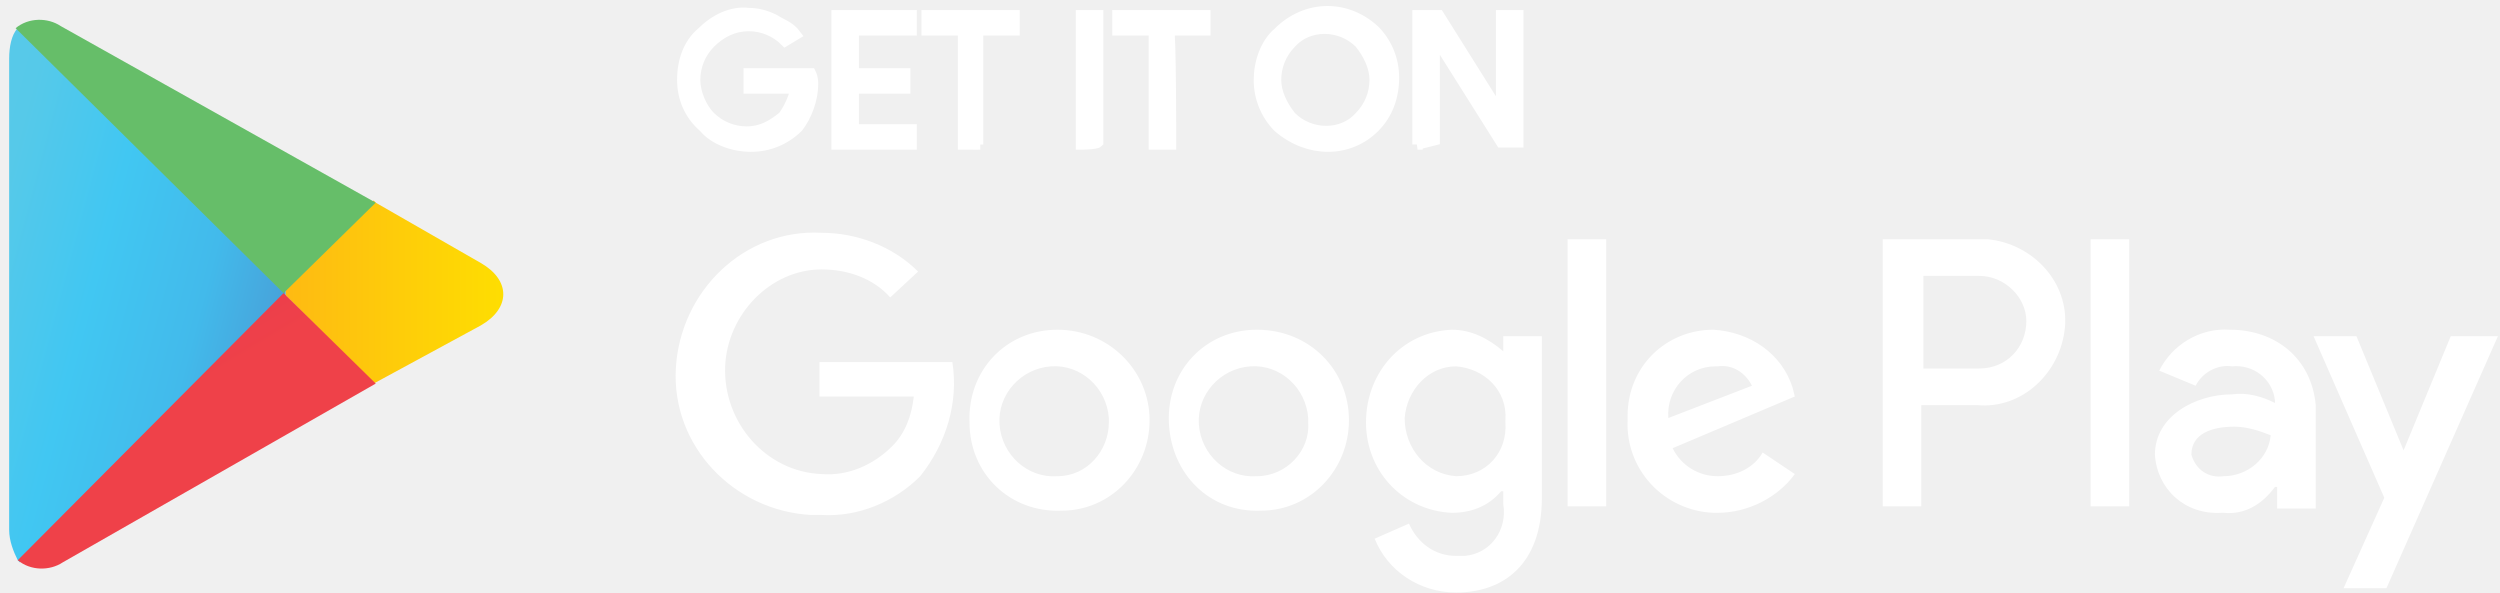
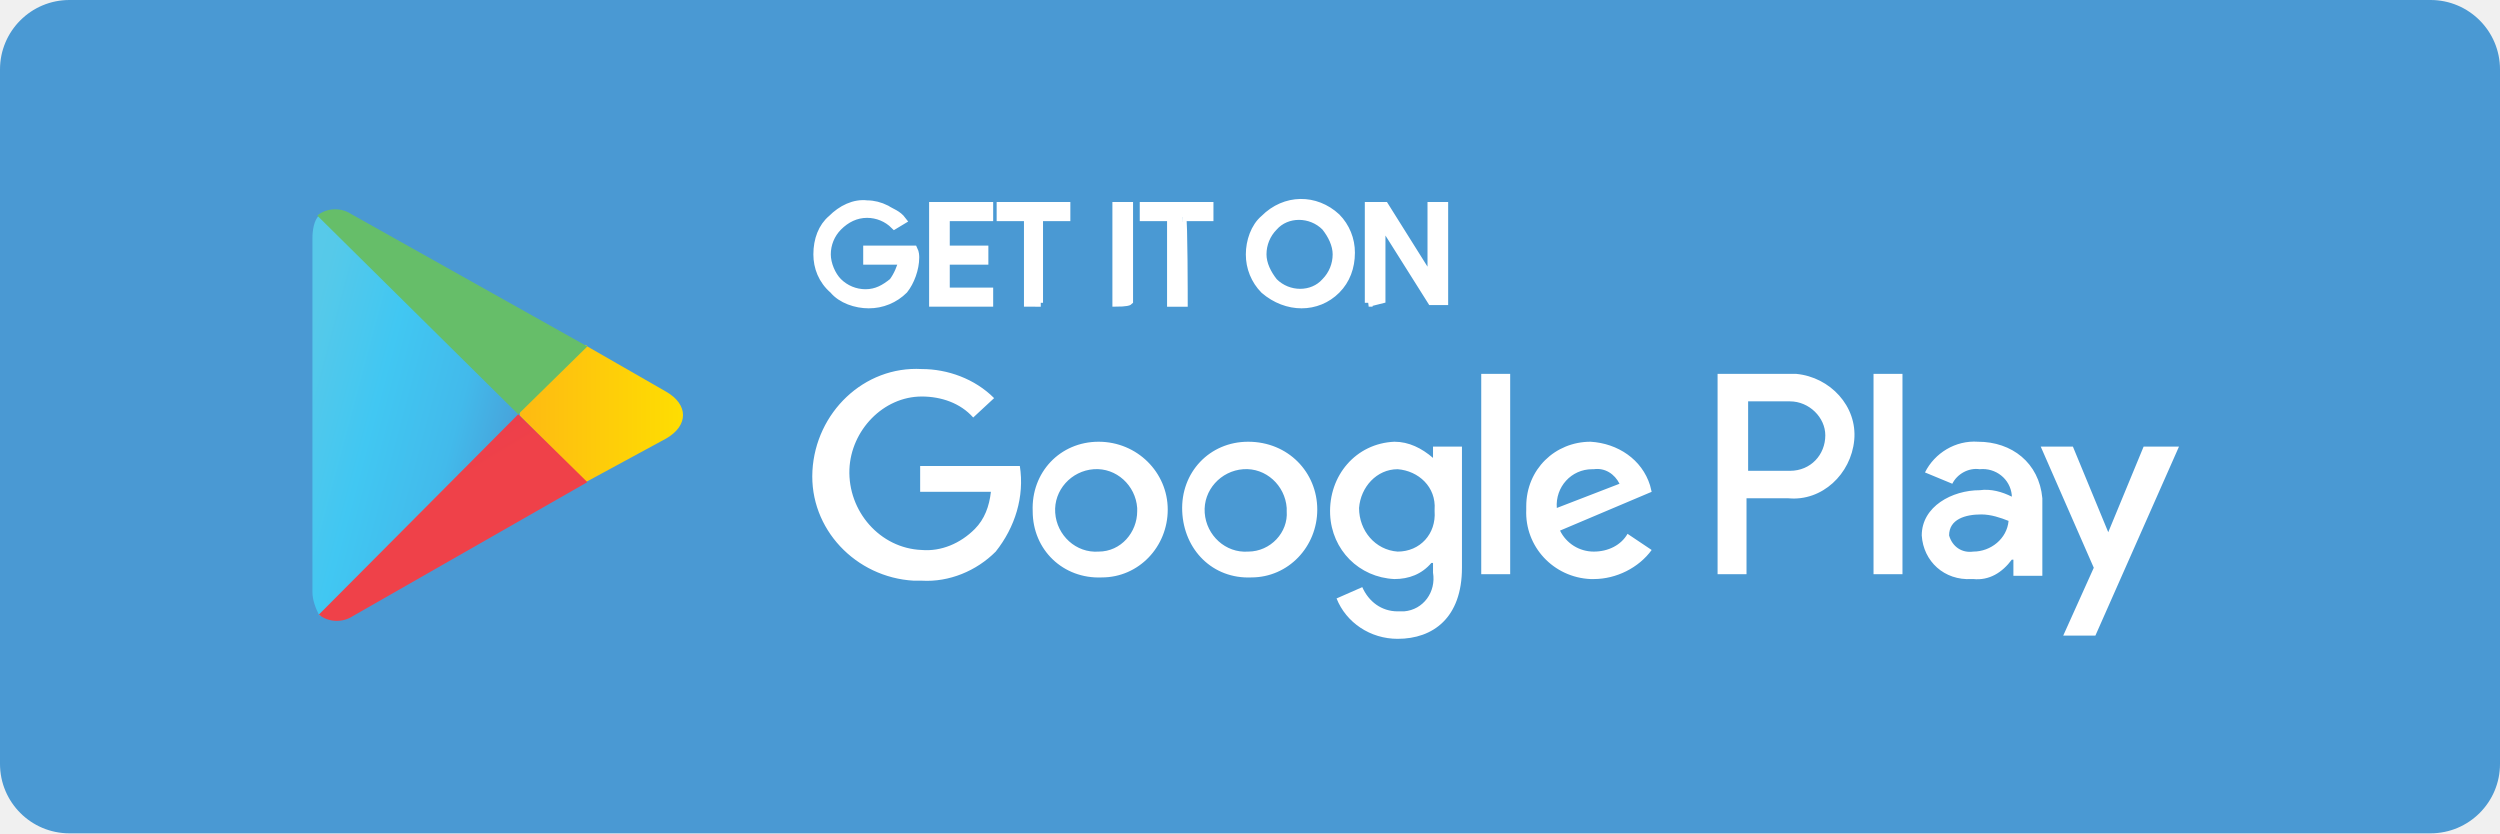
- <svg xmlns="http://www.w3.org/2000/svg" width="135" height="32" viewBox="0 0 135 32" fill="none">
-   <path fill-rule="evenodd" clip-rule="evenodd" d="M0.958 1.522C0.611 1.871 0.495 2.568 0.495 3.149V28.623C0.495 29.205 0.727 29.786 0.958 30.251L1.074 30.367L15.428 16.061V15.712L0.959 1.522L0.958 1.522Z" fill="url(#paint0_linear_1_38)" />
-   <path fill-rule="evenodd" clip-rule="evenodd" d="M20.174 20.713L15.428 15.945V15.595L20.174 10.827L20.289 10.944L25.962 14.201C27.582 15.131 27.582 16.643 25.962 17.574L20.174 20.714V20.713Z" fill="url(#paint1_linear_1_38)" />
-   <path fill-rule="evenodd" clip-rule="evenodd" d="M20.29 20.713L15.313 15.828L0.959 30.25C1.653 30.832 2.695 30.832 3.39 30.367L20.29 20.713Z" fill="url(#paint2_linear_1_38)" />
-   <path fill-rule="evenodd" clip-rule="evenodd" d="M20.289 10.944L3.275 1.406C2.579 0.94 1.536 0.94 0.843 1.522L15.312 15.829L20.289 10.944V10.944Z" fill="url(#paint3_linear_1_38)" />
-   <path fill-rule="evenodd" clip-rule="evenodd" d="M43.904 4.546C43.904 5.36 43.556 6.291 43.093 6.872C42.759 7.206 42.362 7.47 41.925 7.65C41.488 7.83 41.02 7.921 40.547 7.919C39.621 7.919 38.579 7.57 38 6.872C37.19 6.174 36.843 5.244 36.843 4.313C36.843 3.266 37.19 2.336 37.885 1.755C38.579 1.056 39.505 0.591 40.431 0.707C40.894 0.707 41.357 0.823 41.82 1.056C42.167 1.289 42.63 1.406 42.978 1.871L42.399 2.22C41.877 1.698 41.169 1.406 40.431 1.406C39.621 1.406 38.926 1.755 38.347 2.336C37.828 2.863 37.537 3.573 37.537 4.313C37.537 5.011 37.885 5.825 38.347 6.291C38.87 6.812 39.578 7.105 40.316 7.105C41.126 7.105 41.705 6.756 42.283 6.291C42.63 5.825 42.862 5.243 42.978 4.778H40.431V3.965H43.788C43.904 4.197 43.904 4.43 43.904 4.546ZM49.228 1.638H46.103V3.965H48.882V4.778H46.103V6.989H49.228V7.802H45.176V0.823H49.228V1.638ZM52.932 7.802H52.006V1.638H50.039V0.823H54.785V1.638H52.817V7.803L52.932 7.802ZM58.373 7.802V0.823H59.299V7.686C59.183 7.802 58.373 7.802 58.373 7.802ZM62.309 7.802V1.638H60.342V0.823H65.088V1.638H63.12C63.236 1.638 63.236 7.803 63.236 7.803H62.309L62.309 7.802ZM74.232 6.872C72.843 8.268 70.643 8.268 69.022 6.872C68.35 6.19 67.976 5.27 67.981 4.313C67.981 3.382 68.328 2.336 69.022 1.755C70.528 0.242 72.727 0.242 74.232 1.638C74.904 2.319 75.278 3.24 75.273 4.197C75.273 5.244 74.926 6.174 74.232 6.872ZM69.717 6.291C70.759 7.338 72.496 7.338 73.422 6.291C73.941 5.764 74.232 5.053 74.232 4.313C74.232 3.615 73.884 2.917 73.422 2.336C72.379 1.289 70.643 1.289 69.717 2.336C69.198 2.863 68.906 3.573 68.907 4.313C68.907 5.011 69.254 5.709 69.717 6.291ZM76.547 7.802V0.823H77.704L81.061 6.174V0.823H81.987V7.686H81.061L77.472 1.987V7.569L76.546 7.802H76.547Z" fill="white" stroke="white" stroke-width="0.561" />
-   <path fill-rule="evenodd" clip-rule="evenodd" d="M67.865 17.805C65.086 17.805 63.003 20.015 63.119 22.807C63.235 25.599 65.319 27.692 68.096 27.576C70.759 27.576 72.843 25.366 72.843 22.69C72.843 20.015 70.759 17.805 67.865 17.805ZM67.865 25.715C66.245 25.831 64.856 24.552 64.739 22.923C64.624 21.295 65.897 19.899 67.518 19.783C69.139 19.666 70.528 20.946 70.643 22.574V22.807C70.759 24.319 69.486 25.715 67.865 25.715ZM57.1 17.805C54.322 17.805 52.238 20.015 52.354 22.807C52.354 25.599 54.553 27.692 57.332 27.576C59.994 27.576 62.077 25.366 62.077 22.69C62.077 20.015 59.878 17.805 57.1 17.805ZM57.1 25.715C55.479 25.831 54.09 24.552 53.975 22.923C53.859 21.295 55.132 19.899 56.753 19.783C58.373 19.666 59.763 20.946 59.878 22.574V22.807C59.878 24.319 58.72 25.715 57.099 25.715H57.1ZM44.251 19.317V21.412H49.345C49.229 22.458 48.882 23.389 48.186 24.087C47.145 25.133 45.756 25.715 44.367 25.599C41.357 25.482 39.042 22.807 39.158 19.783C39.273 16.991 41.589 14.549 44.367 14.549C45.756 14.549 47.145 15.014 48.071 16.061L49.576 14.665C48.186 13.269 46.219 12.571 44.367 12.571C40.2 12.339 36.727 15.712 36.495 19.899C36.264 24.087 39.621 27.576 43.788 27.808H44.367C46.335 27.925 48.303 27.11 49.692 25.715C51.081 23.97 51.775 21.761 51.428 19.55H44.251V19.318V19.317ZM96.804 20.946C96.225 19.085 94.489 17.922 92.521 17.805C89.975 17.805 87.89 19.783 87.89 22.457V22.69C87.775 25.366 89.859 27.576 92.521 27.692H92.752C94.373 27.692 95.994 26.878 96.92 25.599L95.183 24.435C94.72 25.25 93.794 25.715 92.752 25.715C92.246 25.716 91.75 25.575 91.32 25.308C90.89 25.04 90.544 24.657 90.322 24.203L96.919 21.411L96.804 20.946ZM90.09 22.574C89.975 21.063 91.132 19.783 92.637 19.783H92.752C93.562 19.666 94.257 20.132 94.605 20.83L90.09 22.574ZM84.649 27.343H86.733V12.92H84.649V27.343ZM81.177 18.969C80.366 18.271 79.441 17.805 78.399 17.805C75.62 17.922 73.653 20.248 73.769 23.04C73.884 25.599 75.852 27.576 78.399 27.692C79.441 27.692 80.366 27.343 81.061 26.529H81.177V27.227C81.409 28.623 80.483 29.902 79.093 30.018H78.63C77.472 30.018 76.547 29.32 76.084 28.274L74.232 29.088C74.926 30.833 76.662 31.996 78.63 31.996C81.177 31.996 83.261 30.484 83.261 26.878V18.154H81.177V18.969ZM78.63 25.715C77.01 25.599 75.852 24.203 75.852 22.574C75.968 21.063 77.126 19.783 78.63 19.783C80.135 19.899 81.409 21.063 81.293 22.69V22.807C81.409 24.435 80.251 25.715 78.63 25.715V25.715ZM106.875 12.92H101.666V27.343H103.749V21.876H106.759C109.19 22.109 111.273 20.132 111.505 17.689C111.736 15.246 109.769 13.153 107.337 12.92H106.874H106.875ZM106.875 19.899H103.865V14.898H106.875C108.264 14.898 109.422 16.061 109.422 17.34C109.422 18.736 108.379 19.899 106.875 19.899ZM120.418 17.805C118.798 17.689 117.292 18.62 116.598 20.015L118.566 20.83C118.913 20.131 119.723 19.666 120.534 19.782C121.692 19.666 122.733 20.48 122.849 21.644V21.76C122.155 21.411 121.344 21.179 120.534 21.295C118.566 21.295 116.366 22.458 116.366 24.552C116.482 26.413 117.987 27.808 119.955 27.692H120.071C121.229 27.808 122.155 27.227 122.849 26.296H122.965V27.459H125.049V21.876C124.817 19.318 122.849 17.805 120.418 17.805ZM120.071 25.715C119.261 25.831 118.566 25.366 118.335 24.552C118.335 23.389 119.492 23.04 120.65 23.04C121.344 23.04 122.039 23.273 122.617 23.505C122.502 24.784 121.344 25.715 120.071 25.715ZM132.341 18.154L129.794 24.319L127.248 18.154H124.932L128.752 26.878L126.553 31.763H128.868L134.888 18.154H132.341ZM112.894 27.343H114.978V12.92H112.894V27.343Z" fill="white" />
+ <svg xmlns="http://www.w3.org/2000/svg" width="180" height="60" viewBox="0 0 180 60" fill="none">
+   <rect width="180" height="60" rx="5" fill="#4A99D3" />
+   <path fill-rule="evenodd" clip-rule="evenodd" d="M22.958 15.522C22.611 15.871 22.495 16.568 22.495 17.149V42.623C22.495 43.205 22.727 43.786 22.958 44.251L23.074 44.367L37.428 30.061V29.712L22.959 15.522L22.958 15.522Z" fill="url(#paint0_linear_1_35)" />
+   <path fill-rule="evenodd" clip-rule="evenodd" d="M42.174 34.714L37.428 29.945V29.596L42.174 24.827L42.289 24.944L47.962 28.201C49.582 29.131 49.582 30.643 47.962 31.574L42.174 34.714V34.714Z" fill="url(#paint1_linear_1_35)" />
+   <path fill-rule="evenodd" clip-rule="evenodd" d="M42.29 34.713L37.313 29.828L22.959 44.25C23.654 44.832 24.695 44.832 25.39 44.367L42.29 34.713Z" fill="url(#paint2_linear_1_35)" />
+   <path fill-rule="evenodd" clip-rule="evenodd" d="M42.289 24.944L25.275 15.406C24.579 14.94 23.536 14.94 22.843 15.522L37.312 29.829L42.289 24.944V24.944Z" fill="url(#paint3_linear_1_35)" />
+   <path fill-rule="evenodd" clip-rule="evenodd" d="M65.904 18.546C65.904 19.36 65.556 20.291 65.093 20.872C64.759 21.206 64.362 21.47 63.925 21.65C63.488 21.83 63.02 21.921 62.547 21.919C61.621 21.919 60.579 21.57 60 20.872C59.19 20.174 58.843 19.244 58.843 18.313C58.843 17.266 59.19 16.336 59.885 15.755C60.579 15.056 61.505 14.591 62.431 14.707C62.894 14.707 63.357 14.823 63.82 15.056C64.167 15.289 64.63 15.405 64.978 15.871L64.399 16.22C63.877 15.698 63.169 15.406 62.431 15.405C61.621 15.405 60.926 15.755 60.347 16.336C59.828 16.863 59.537 17.573 59.537 18.313C59.537 19.011 59.885 19.825 60.347 20.291C60.87 20.812 61.578 21.105 62.316 21.105C63.126 21.105 63.705 20.756 64.283 20.291C64.63 19.825 64.862 19.243 64.978 18.778H62.431V17.965H65.788C65.904 18.197 65.904 18.43 65.904 18.546ZM71.228 15.639H68.103V17.965H70.882V18.778H68.103V20.989H71.228V21.802H67.176V14.823H71.228V15.639ZM74.933 21.802H74.006V15.639H72.039V14.823H76.785V15.639H74.817V21.803L74.933 21.802ZM80.373 21.802V14.823H81.299V21.686C81.183 21.802 80.373 21.802 80.373 21.802ZM84.309 21.802V15.639H82.342V14.823H87.088V15.639H85.12C85.236 15.639 85.236 21.803 85.236 21.803H84.309L84.309 21.802ZM96.232 20.872C94.843 22.268 92.643 22.268 91.022 20.872C90.35 20.19 89.976 19.27 89.981 18.313C89.981 17.383 90.328 16.336 91.022 15.755C92.528 14.242 94.727 14.242 96.232 15.638C96.904 16.319 97.278 17.24 97.273 18.197C97.273 19.244 96.926 20.174 96.232 20.872ZM91.717 20.291C92.759 21.338 94.496 21.338 95.422 20.291C95.941 19.764 96.232 19.053 96.232 18.313C96.232 17.615 95.884 16.917 95.422 16.336C94.379 15.289 92.643 15.289 91.717 16.336C91.198 16.863 90.906 17.573 90.907 18.313C90.907 19.011 91.254 19.709 91.717 20.291ZM98.547 21.802V14.823H99.704L103.061 20.174V14.823H103.987V21.686H103.061L99.472 15.987V21.569L98.546 21.802H98.547Z" fill="white" stroke="white" stroke-width="0.561" />
+   <path fill-rule="evenodd" clip-rule="evenodd" d="M89.865 31.805C87.086 31.805 85.003 34.015 85.119 36.807C85.235 39.599 87.319 41.692 90.096 41.575C92.759 41.575 94.843 39.366 94.843 36.69C94.843 34.015 92.759 31.805 89.865 31.805ZM89.865 39.715C88.245 39.831 86.856 38.552 86.739 36.923C86.624 35.295 87.897 33.899 89.518 33.783C91.139 33.666 92.528 34.946 92.643 36.574V36.807C92.759 38.319 91.486 39.715 89.865 39.715ZM79.1 31.805C76.322 31.805 74.238 34.015 74.354 36.807C74.354 39.599 76.553 41.692 79.332 41.575C81.994 41.575 84.077 39.366 84.077 36.69C84.077 34.015 81.878 31.805 79.1 31.805ZM79.1 39.715C77.479 39.831 76.09 38.552 75.975 36.923C75.859 35.295 77.132 33.899 78.753 33.783C80.373 33.666 81.763 34.946 81.878 36.574V36.807C81.878 38.319 80.72 39.715 79.099 39.715H79.1ZM66.251 33.317V35.412H71.345C71.229 36.458 70.882 37.389 70.186 38.087C69.145 39.133 67.756 39.715 66.367 39.599C63.357 39.482 61.042 36.807 61.158 33.783C61.273 30.991 63.589 28.549 66.367 28.549C67.756 28.549 69.145 29.014 70.071 30.061L71.576 28.665C70.186 27.269 68.219 26.571 66.367 26.571C62.2 26.339 58.727 29.712 58.495 33.899C58.264 38.087 61.621 41.575 65.788 41.809H66.367C68.335 41.925 70.302 41.11 71.692 39.715C73.081 37.97 73.775 35.761 73.428 33.55H66.251V33.318V33.317ZM118.804 34.946C118.225 33.085 116.489 31.922 114.521 31.805C111.975 31.805 109.89 33.783 109.89 36.458V36.69C109.775 39.366 111.859 41.575 114.521 41.692H114.752C116.373 41.692 117.994 40.878 118.92 39.599L117.183 38.435C116.72 39.249 115.794 39.715 114.752 39.715C114.246 39.716 113.75 39.575 113.32 39.308C112.89 39.04 112.544 38.657 112.322 38.203L118.919 35.411L118.804 34.946ZM112.09 36.574C111.975 35.063 113.132 33.783 114.637 33.783H114.752C115.562 33.666 116.257 34.132 116.605 34.83L112.09 36.574ZM106.649 41.343H108.733V26.92H106.649V41.343ZM103.177 32.969C102.366 32.271 101.441 31.805 100.399 31.805C97.62 31.922 95.653 34.248 95.769 37.039C95.884 39.599 97.852 41.575 100.399 41.692C101.441 41.692 102.366 41.343 103.061 40.529H103.177V41.227C103.409 42.623 102.482 43.902 101.093 44.018H100.63C99.472 44.018 98.547 43.32 98.084 42.274L96.232 43.088C96.926 44.833 98.662 45.996 100.63 45.996C103.177 45.996 105.261 44.484 105.261 40.878V32.154H103.177V32.969ZM100.63 39.715C99.01 39.599 97.852 38.203 97.852 36.574C97.968 35.063 99.126 33.783 100.63 33.783C102.136 33.899 103.409 35.063 103.292 36.69V36.807C103.409 38.435 102.251 39.715 100.63 39.715V39.715ZM128.875 26.92H123.666V41.343H125.749V35.876H128.759C131.19 36.109 133.273 34.132 133.505 31.689C133.736 29.246 131.769 27.153 129.337 26.92H128.874H128.875ZM128.875 33.899H125.865V28.898H128.875C130.264 28.898 131.422 30.061 131.422 31.34C131.422 32.736 130.379 33.899 128.875 33.899ZM142.418 31.805C140.798 31.689 139.292 32.62 138.598 34.015L140.566 34.83C140.913 34.131 141.723 33.666 142.534 33.782C143.692 33.666 144.733 34.48 144.849 35.644V35.76C144.155 35.411 143.344 35.179 142.534 35.295C140.566 35.295 138.366 36.458 138.366 38.552C138.482 40.413 139.987 41.809 141.955 41.692H142.071C143.229 41.809 144.155 41.227 144.849 40.296H144.965V41.459H147.049V35.876C146.817 33.318 144.849 31.805 142.418 31.805ZM142.071 39.715C141.261 39.831 140.566 39.366 140.335 38.552C140.335 37.389 141.492 37.039 142.65 37.039C143.344 37.039 144.039 37.273 144.617 37.505C144.502 38.784 143.344 39.715 142.071 39.715ZM154.341 32.154L151.794 38.319L149.248 32.154H146.932L150.752 40.878L148.553 45.763H150.868L156.888 32.154H154.341ZM134.894 41.343H136.978V26.92H134.894V41.343Z" fill="white" />
  <defs>
-     <linearGradient id="paint0_linear_1_38" x1="13.961" y1="28.773" x2="-8.986" y2="22.652" gradientUnits="userSpaceOnUse">
+     <linearGradient id="paint0_linear_1_35" x1="35.961" y1="42.773" x2="13.014" y2="36.652" gradientUnits="userSpaceOnUse">
      <stop stop-color="#4998D3" />
      <stop offset="0.01" stop-color="#4A99D3" />
      <stop offset="0.26" stop-color="#42BAEB" />
      <stop offset="0.51" stop-color="#41C7F2" />
      <stop offset="0.76" stop-color="#56C9E9" />
      <stop offset="1" stop-color="#5BCAE8" />
    </linearGradient>
-     <linearGradient id="paint1_linear_1_38" x1="27.948" y1="15.812" x2="-0.063" y2="15.812" gradientUnits="userSpaceOnUse">
+     <linearGradient id="paint1_linear_1_35" x1="49.948" y1="29.812" x2="21.937" y2="29.812" gradientUnits="userSpaceOnUse">
      <stop stop-color="#FEE000" />
      <stop offset="0.41" stop-color="#FEBD11" />
      <stop offset="0.78" stop-color="#FAA51A" />
      <stop offset="1" stop-color="#F99B1C" />
    </linearGradient>
-     <linearGradient id="paint2_linear_1_38" x1="7.839" y1="22.704" x2="-10.569" y2="-8.224" gradientUnits="userSpaceOnUse">
+     <linearGradient id="paint2_linear_1_35" x1="29.839" y1="36.704" x2="11.431" y2="5.776" gradientUnits="userSpaceOnUse">
      <stop stop-color="#EF4149" />
      <stop offset="1" stop-color="#C31E63" />
    </linearGradient>
-     <linearGradient id="paint3_linear_1_38" x1="-12.32" y1="29.046" x2="-4.297" y2="15.174" gradientUnits="userSpaceOnUse">
+     <linearGradient id="paint3_linear_1_35" x1="9.68" y1="43.046" x2="17.703" y2="29.174" gradientUnits="userSpaceOnUse">
      <stop stop-color="#32A072" />
      <stop offset="0.07" stop-color="#2CA772" />
      <stop offset="0.48" stop-color="#4BBA71" />
      <stop offset="0.8" stop-color="#5EBD6B" />
      <stop offset="1" stop-color="#66BE69" />
    </linearGradient>
  </defs>
</svg>
